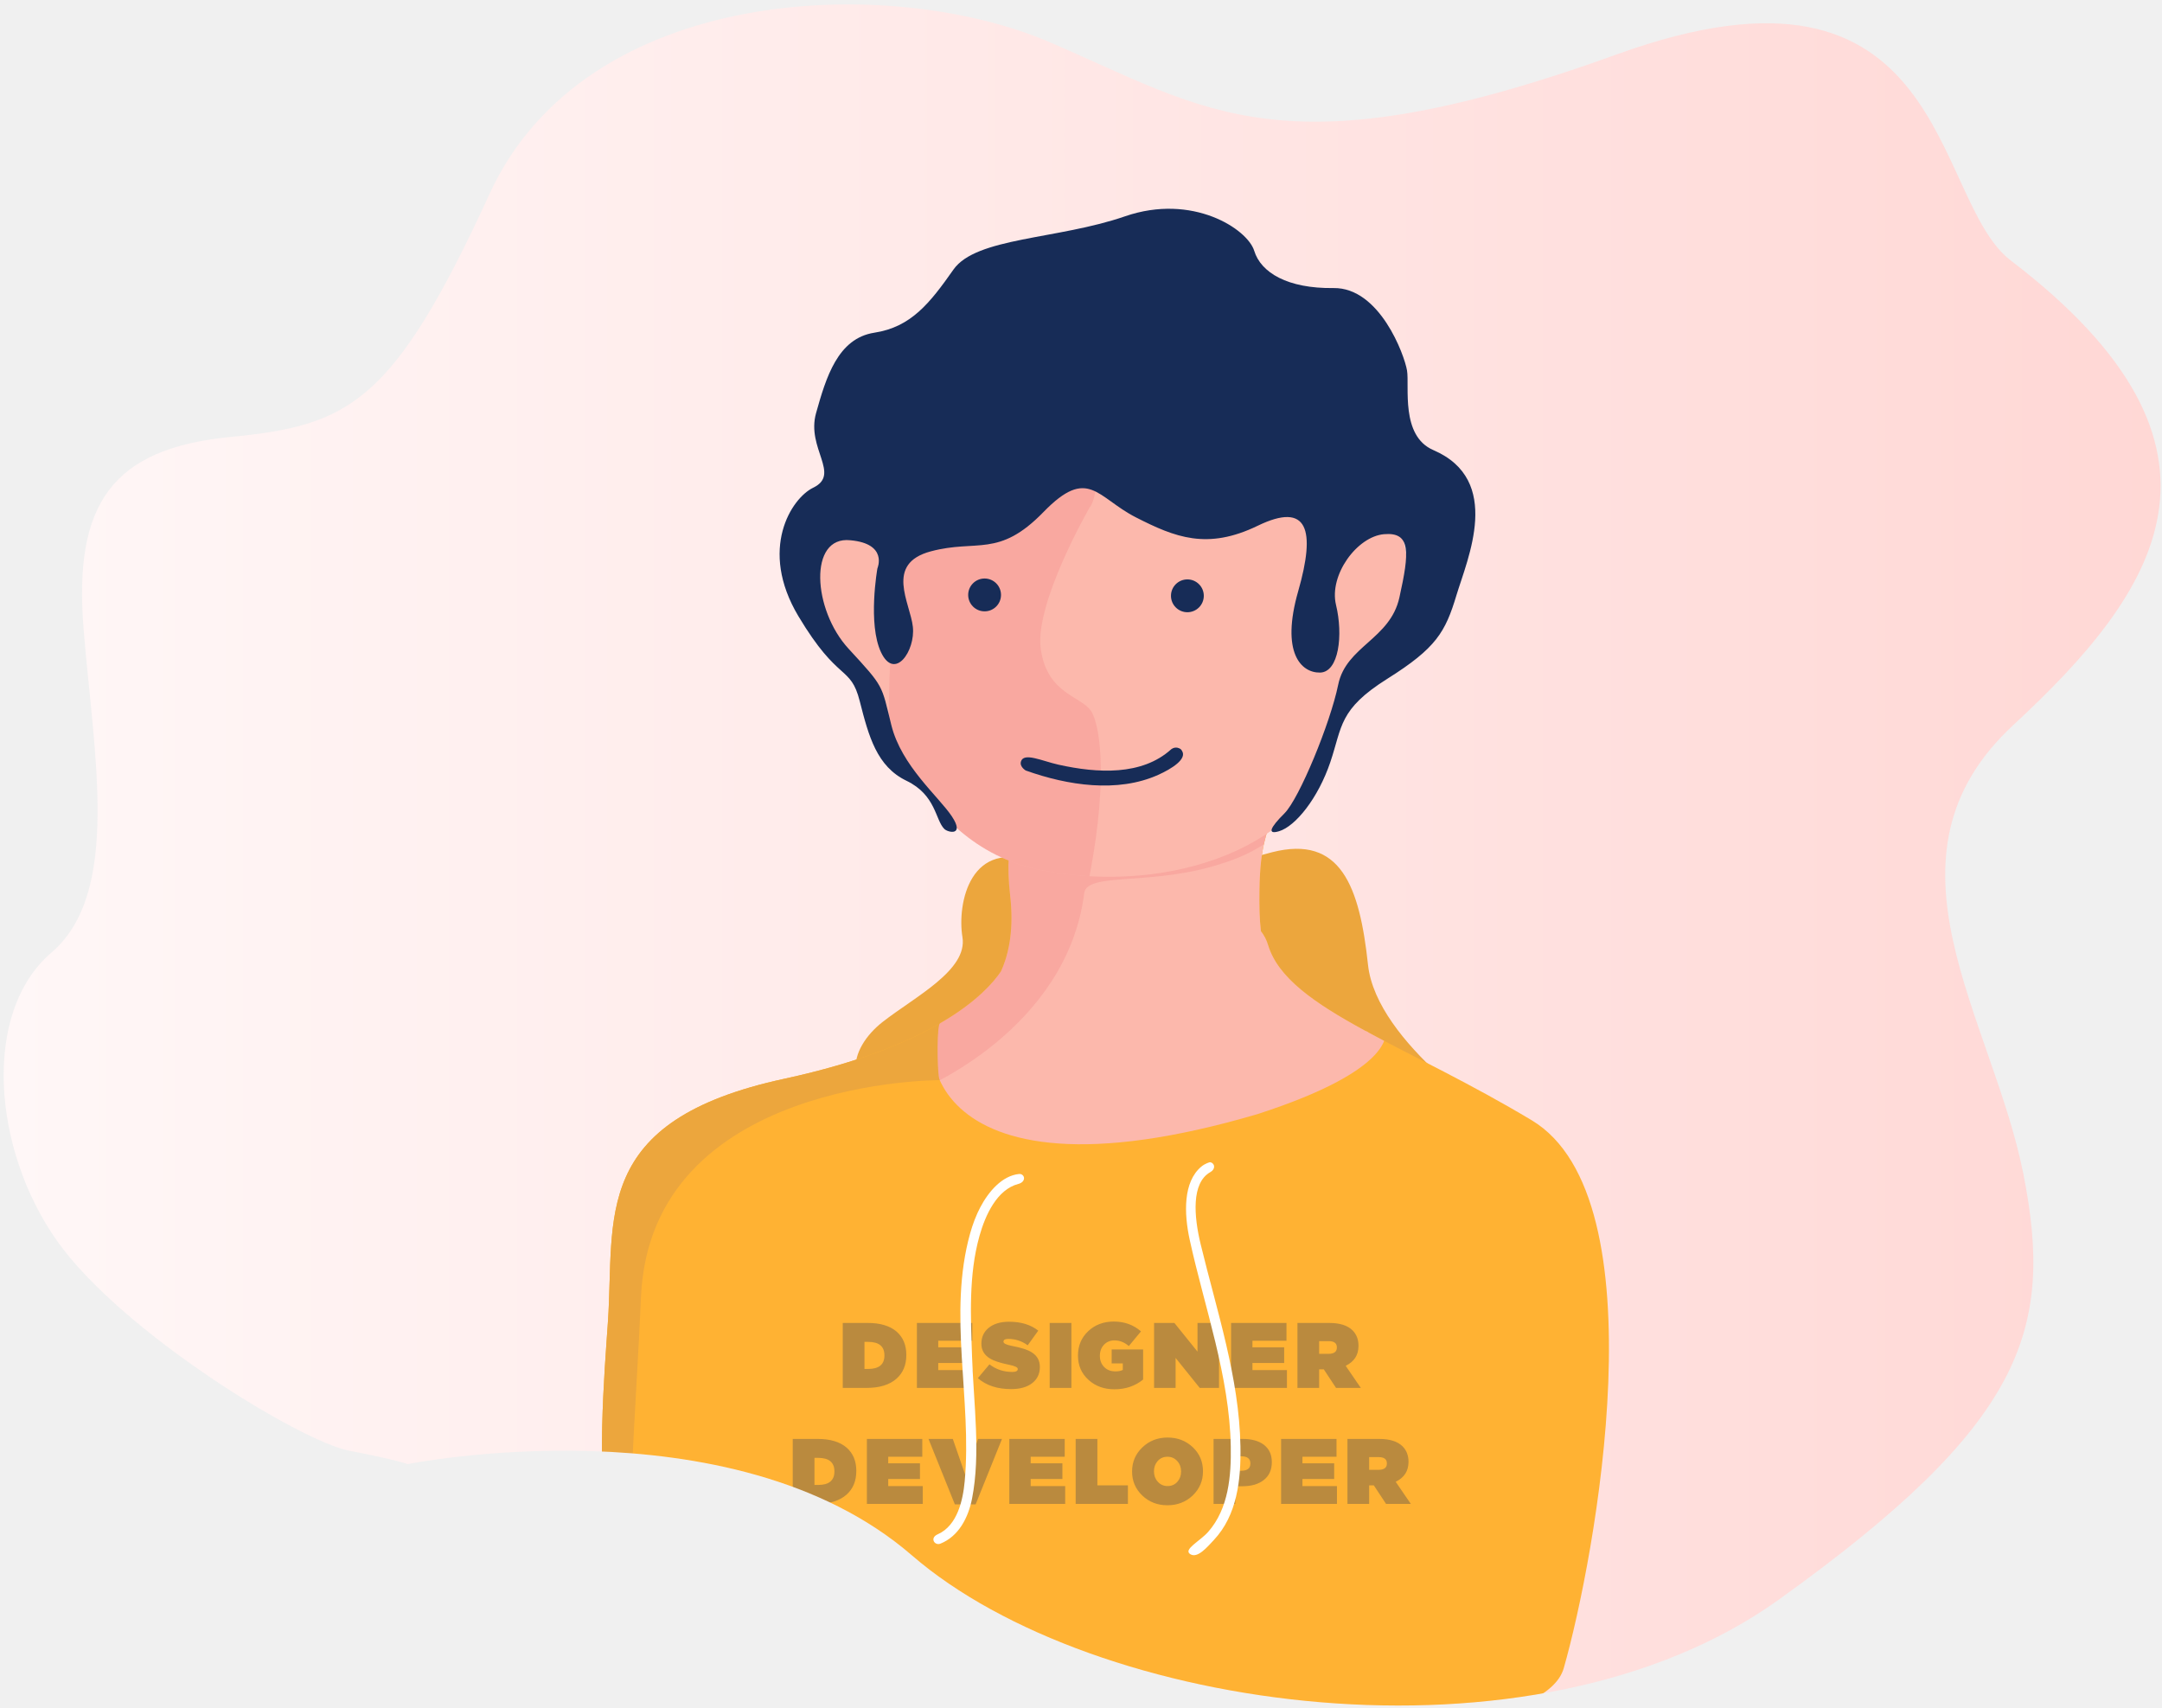
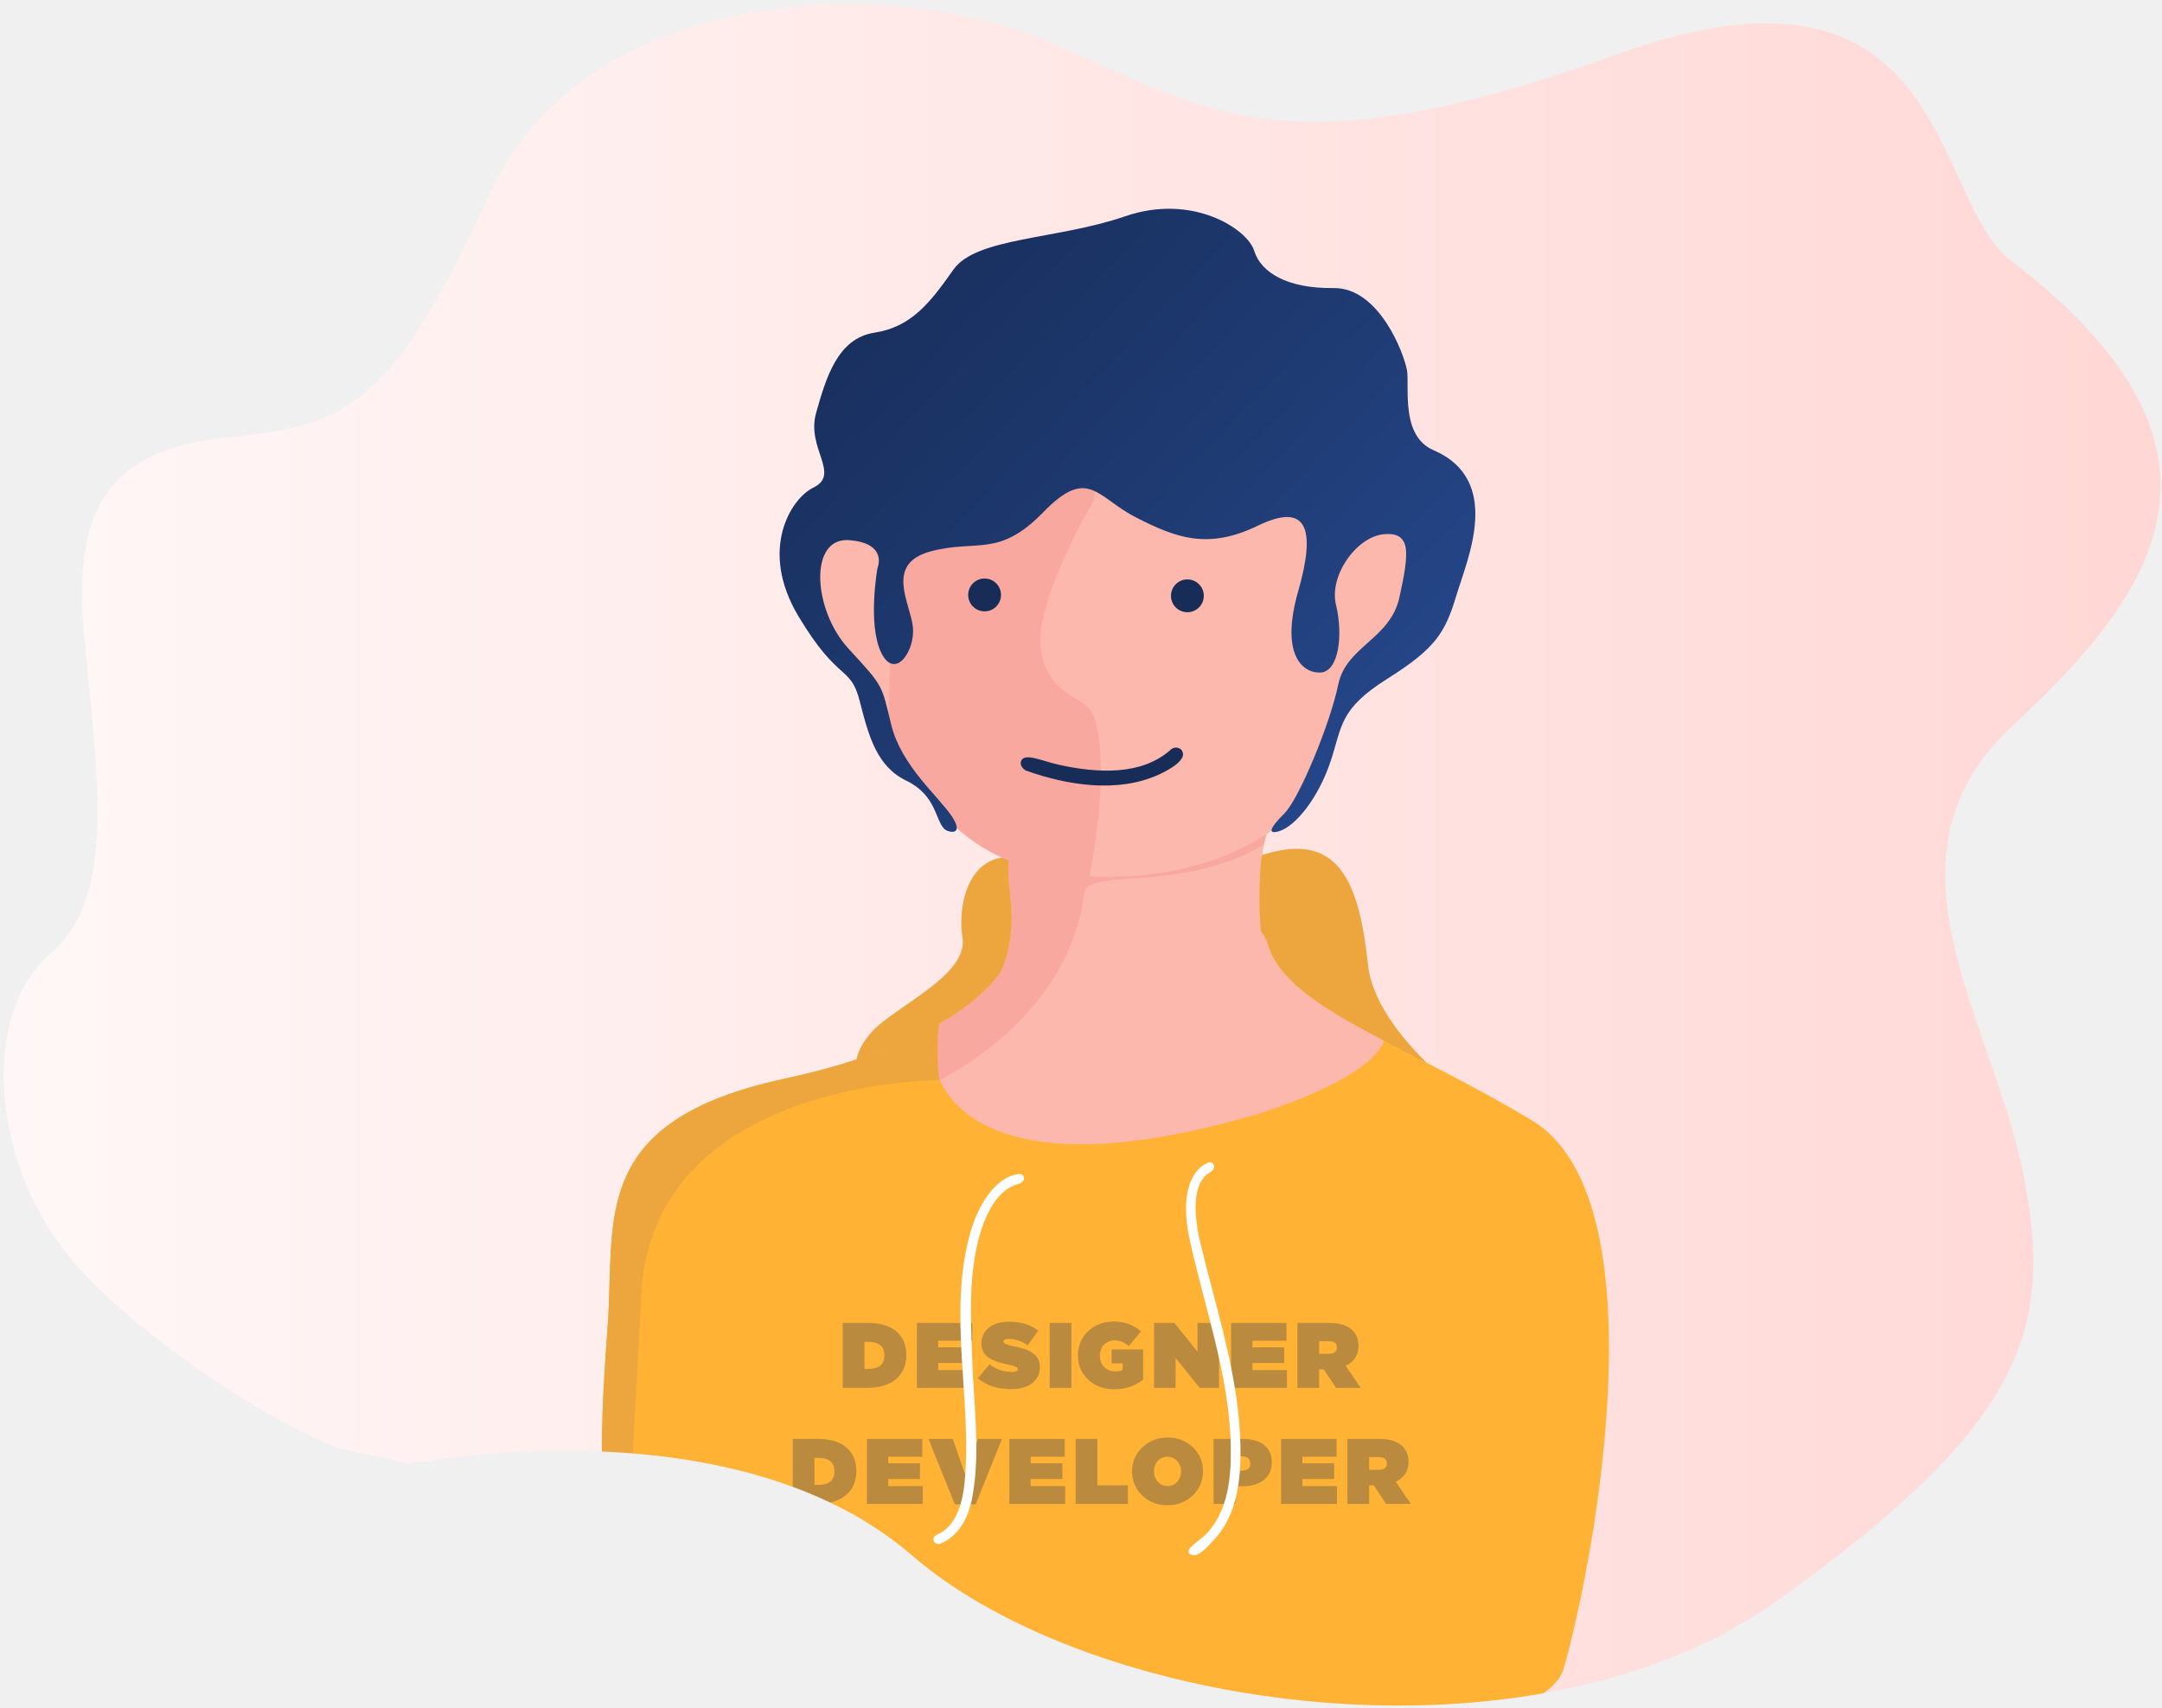
<svg xmlns="http://www.w3.org/2000/svg" width="466" height="368" viewBox="0 0 466 368" fill="none">
  <g id="designer-boy--profile">
    <path id="Container" fill-rule="evenodd" clip-rule="evenodd" d="M87.856 315.574C87.856 315.574 157.601 301.541 196.561 335.246C235.523 368.951 330.379 382.772 383.323 344.84C436.268 306.907 442.788 286.688 436.116 253.016C429.445 219.343 403.076 184.877 433.969 156.26C464.862 127.644 486.565 96.718 433.396 56.142C416.117 42.955 420.512 -14.304 348.516 11.709C276.52 37.721 260.355 23.69 226.139 9.044C191.923 -5.603 126.286 -3.47 105.529 41.77C84.772 87.01 75.268 91.687 49.716 94.181C24.165 96.674 15.84 108.557 18.013 135.533C20.185 162.509 26.192 192.402 11.1 205.305C-3.991 218.208 -1.597 247.832 12.32 267.49C26.237 287.147 64.692 310.642 75.328 312.697C85.965 314.752 87.856 315.574 87.856 315.574H87.856Z" fill="url(#profile_illustration__container)" />
    <mask id="mask0_150502_53504" style="mask-type:luminance" maskUnits="userSpaceOnUse" x="0" y="0" width="466" height="368">
      <path id="Container (Mask)" fill-rule="evenodd" clip-rule="evenodd" d="M87.856 315.574C87.856 315.574 157.601 301.541 196.561 335.246C235.523 368.951 330.379 382.772 383.323 344.84C436.268 306.907 442.788 286.688 436.116 253.016C429.445 219.343 403.076 184.877 433.969 156.26C464.862 127.644 486.565 96.718 433.396 56.142C416.117 42.955 420.512 -14.304 348.516 11.709C276.52 37.721 260.355 23.69 226.139 9.044C191.923 -5.603 126.286 -3.47 105.529 41.77C84.772 87.01 75.268 91.687 49.716 94.181C24.165 96.674 15.84 108.557 18.013 135.533C20.185 162.509 26.192 192.402 11.1 205.305C-3.991 218.208 -1.597 247.832 12.32 267.49C26.237 287.147 64.692 310.642 75.328 312.697C85.965 314.752 87.856 315.574 87.856 315.574Z" fill="white" />
    </mask>
    <g mask="url(#mask0_150502_53504)">
      <path id="Hood" fill-rule="evenodd" clip-rule="evenodd" d="M323.633 242.11C323.633 242.11 296.684 224.935 294.864 207.963C293.045 190.991 288.977 179.92 274.2 183.685C259.424 187.451 263.138 190.027 255.922 184.305C248.706 178.584 238.335 191.96 223.691 186.087C209.047 180.215 206.266 194.841 207.445 201.973C208.624 209.105 197.259 214.787 190.251 220.261C183.244 225.734 179.247 236.404 198.027 240.42C216.806 244.436 300.848 266.828 311.528 255.879C322.207 244.93 323.633 242.11 323.633 242.11V242.11Z" fill="#ECA63D" />
      <path id="Body" fill-rule="evenodd" clip-rule="evenodd" d="M215.741 209.384C217.647 205.215 218.504 199.816 217.735 193.086C216.166 179.346 220.003 177.13 220.003 177.13C220.003 177.13 227.635 167.167 240.62 164.589C253.604 162.011 274.532 172.06 273.868 176.111C273.203 180.162 271.626 181.667 271.468 191.753C271.416 195.106 271.467 198.069 271.783 200.698C272.463 201.574 272.986 202.565 273.323 203.684C275.452 210.75 283.192 216.146 294.097 222.083C294.633 222.34 294.937 222.482 294.937 222.482C294.93 222.492 294.923 222.508 294.918 222.528C304.77 227.842 317.085 233.629 330.135 241.454C358.202 258.283 343.813 335.888 337.051 359.558C330.29 383.228 195.835 374.885 159.711 372.158C123.587 369.431 129.515 307.284 131.034 284.909C132.552 262.534 127.128 241.566 169.05 232.518C201.882 225.431 212.625 214.006 215.74 209.384H215.741Z" fill="#FFB233" />
      <path id="DESIGNERDEVELOPER" opacity="0.3" fill-rule="evenodd" clip-rule="evenodd" d="M240.21 299.444C242.61 299.444 244.67 298.744 246.39 297.344V290.864H239.61V293.864H242.01V295.264C241.63 295.484 241.09 295.584 240.41 295.584C239.43 295.584 238.63 295.284 238.01 294.664C237.39 294.044 237.07 293.224 237.07 292.244V292.204C237.07 291.264 237.37 290.464 237.95 289.844C238.55 289.224 239.31 288.904 240.21 288.904C241.31 288.904 242.35 289.304 243.31 290.124L245.93 286.964C244.31 285.544 242.35 284.844 240.07 284.844C237.85 284.844 236.01 285.544 234.55 286.924C233.09 288.304 232.35 290.044 232.35 292.144V292.184C232.35 294.324 233.11 296.064 234.65 297.444C236.13 298.784 237.99 299.444 240.21 299.444ZM217.95 299.404C219.85 299.404 221.35 298.984 222.45 298.144C223.57 297.284 224.13 296.124 224.13 294.664V294.624C224.13 293.304 223.59 292.284 222.49 291.544C221.59 290.944 220.13 290.464 218.15 290.104C216.91 289.864 216.29 289.564 216.29 289.204V289.164C216.29 288.784 216.63 288.584 217.31 288.584C218.85 288.584 220.25 289.044 221.51 289.964L223.79 286.804C222.17 285.524 220.07 284.884 217.47 284.884C215.61 284.884 214.13 285.344 213.05 286.244C212.03 287.104 211.53 288.224 211.53 289.604V289.644C211.53 290.984 212.13 292.024 213.31 292.764C214.17 293.304 215.53 293.764 217.43 294.144C218.73 294.404 219.37 294.704 219.37 295.064V295.104C219.37 295.504 218.97 295.704 218.17 295.704C216.33 295.704 214.69 295.164 213.27 294.064L210.77 297.044C212.57 298.624 214.97 299.404 217.95 299.404ZM186.85 299.144C189.59 299.144 191.73 298.484 193.23 297.164C194.65 295.904 195.35 294.204 195.35 292.064V292.024C195.35 289.904 194.65 288.244 193.27 287.024C191.81 285.764 189.73 285.144 187.01 285.144H181.65V299.144H186.85ZM187.11 295.064H186.33V289.224H187.11C189.45 289.224 190.63 290.184 190.63 292.124V292.164C190.63 294.104 189.45 295.064 187.11 295.064ZM209.67 295.304V299.144H197.63V285.144H209.57V288.984H202.23V290.404H209.07V293.784H202.23V295.304H209.67ZM230.93 285.144V299.144H226.25V285.144H230.93ZM253.39 292.684V299.144H248.75V285.144H253.13L258.11 291.324V285.144H262.75V299.144H258.59L253.39 292.684ZM277.39 299.144V295.304H269.95V293.784H276.79V290.404H269.95V288.984H277.29V285.144H265.35V299.144H277.39ZM284.33 295.144V299.144H279.65V285.144H286.49C288.79 285.144 290.47 285.684 291.53 286.744C292.39 287.604 292.81 288.704 292.81 290.064V290.104C292.81 292.064 291.89 293.484 290.05 294.384L293.31 299.144H287.97L285.33 295.144H284.33ZM286.35 291.804H284.33V289.064H286.37C287.55 289.064 288.15 289.504 288.15 290.404V290.444C288.15 291.344 287.55 291.804 286.35 291.804ZM182.45 322.164C180.95 323.484 178.81 324.144 176.07 324.144H170.87V310.144H176.23C178.95 310.144 181.03 310.764 182.49 312.024C183.87 313.244 184.57 314.904 184.57 317.024V317.064C184.57 319.204 183.87 320.904 182.45 322.164ZM176.33 320.064H175.55V314.224H176.33C178.67 314.224 179.85 315.184 179.85 317.124V317.164C179.85 319.104 178.67 320.064 176.33 320.064ZM198.89 320.304V324.144H186.85V310.144H198.79V313.984H191.45V315.404H198.29V318.784H191.45V320.304H198.89ZM210.29 324.244L215.97 310.144H210.81L208.09 318.004L205.37 310.144H200.13L205.81 324.244H210.29ZM229.59 320.304V324.144H217.55V310.144H229.49V313.984H222.15V315.404H228.99V318.784H222.15V320.304H229.59ZM243.11 324.144V320.144H236.53V310.144H231.85V324.144H243.11ZM257.09 322.324C255.59 323.744 253.77 324.444 251.63 324.444C249.49 324.444 247.67 323.744 246.21 322.344C244.75 320.944 244.01 319.224 244.01 317.184V317.144C244.01 315.104 244.75 313.384 246.23 311.964C247.71 310.544 249.53 309.844 251.67 309.844C253.81 309.844 255.63 310.544 257.11 311.944C258.57 313.344 259.29 315.064 259.29 317.104V317.144C259.29 319.184 258.55 320.904 257.09 322.324ZM251.67 320.304C250.81 320.304 250.09 319.984 249.53 319.344C248.99 318.744 248.73 318.004 248.73 317.144V317.104C248.73 316.244 248.99 315.524 249.51 314.924C250.05 314.304 250.77 313.984 251.63 313.984C252.49 313.984 253.21 314.304 253.77 314.944C254.31 315.544 254.57 316.284 254.57 317.144V317.184C254.57 318.044 254.31 318.764 253.79 319.364C253.25 319.984 252.53 320.304 251.67 320.304ZM266.25 320.344V324.144H261.57V310.144H267.87C269.79 310.144 271.29 310.564 272.39 311.384C273.55 312.264 274.13 313.504 274.13 315.124V315.164C274.13 316.824 273.55 318.104 272.37 319.024C271.23 319.904 269.71 320.344 267.77 320.344H266.25ZM267.51 317.004H266.25V313.884H267.53C268.85 313.884 269.51 314.404 269.51 315.424V315.464C269.51 316.484 268.85 317.004 267.51 317.004ZM288.17 320.304V324.144H276.13V310.144H288.07V313.984H280.73V315.404H287.57V318.784H280.73V320.304H288.17ZM295.11 324.144V320.144H296.11L298.75 324.144H304.09L300.83 319.384C302.67 318.484 303.59 317.064 303.59 315.104V315.064C303.59 313.704 303.17 312.604 302.31 311.744C301.25 310.684 299.57 310.144 297.27 310.144H290.43V324.144H295.11ZM295.11 316.804H297.13C298.33 316.804 298.93 316.344 298.93 315.444V315.404C298.93 314.504 298.33 314.064 297.15 314.064H295.11V316.804Z" fill="#172C57" />
      <g id="Clipped">
        <mask id="mask1_150502_53504" style="mask-type:luminance" maskUnits="userSpaceOnUse" x="129" y="164" width="218" height="212">
          <path id="Body Background" fill-rule="evenodd" clip-rule="evenodd" d="M215.741 209.384C217.647 205.215 218.504 199.816 217.735 193.086C216.166 179.346 220.003 177.13 220.003 177.13C220.003 177.13 227.635 167.167 240.62 164.589C253.604 162.011 274.532 172.06 273.868 176.111C273.203 180.162 271.626 181.667 271.468 191.753C271.416 195.106 271.467 198.069 271.783 200.698C272.463 201.574 272.986 202.565 273.323 203.684C275.452 210.75 283.192 216.146 294.097 222.083C294.633 222.34 294.937 222.482 294.937 222.482C294.93 222.492 294.923 222.508 294.918 222.528C304.77 227.842 317.085 233.629 330.135 241.454C358.202 258.283 343.813 335.888 337.051 359.558C330.29 383.228 195.835 374.885 159.711 372.158C123.587 369.431 129.515 307.284 131.034 284.909C132.552 262.534 127.128 241.566 169.05 232.518C201.882 225.431 212.625 214.006 215.74 209.384H215.741Z" fill="white" />
        </mask>
        <g mask="url(#mask1_150502_53504)">
          <g id="Neck">
            <path id="Neck_2" fill-rule="evenodd" clip-rule="evenodd" d="M218.244 177.024C218.244 177.024 214.121 179.244 215.808 193.005C217.494 206.765 211.898 214.971 204.294 218.477C196.69 221.984 196.702 262.019 271.101 240.117C300.599 230.562 298.445 222.855 298.772 222.444C298.772 222.444 287.355 217.505 280.786 212.919C274.216 208.334 273.382 201.771 273.552 191.67C273.721 181.569 275.415 180.061 276.13 176.004C276.844 171.946 254.354 161.883 240.4 164.465C226.447 167.046 218.244 177.024 218.244 177.024V177.024Z" fill="#FCB8AC" />
            <mask id="mask2_150502_53504" style="mask-type:luminance" maskUnits="userSpaceOnUse" x="201" y="164" width="98" height="83">
              <path id="Neck Shadow (Mask)" fill-rule="evenodd" clip-rule="evenodd" d="M218.244 177.024C218.244 177.024 214.121 179.244 215.808 193.005C217.494 206.765 211.898 214.971 204.294 218.477C196.69 221.984 196.702 262.019 271.101 240.117C300.599 230.562 298.445 222.855 298.772 222.444C298.772 222.444 287.355 217.505 280.786 212.919C274.216 208.334 273.382 201.771 273.552 191.67C273.721 181.569 275.415 180.061 276.13 176.004C276.844 171.946 254.354 161.883 240.4 164.465C226.447 167.046 218.244 177.024 218.244 177.024V177.024Z" fill="white" />
            </mask>
            <g mask="url(#mask2_150502_53504)">
              <path id="Neck (Shadow)" fill-rule="evenodd" clip-rule="evenodd" d="M198.623 234.734C198.623 234.734 230.031 221.977 233.714 192.391C234.462 188.177 247.225 190.691 261.019 186.84C271.055 184.038 272.219 181.413 275.939 180.284C283.435 178.01 275.055 175.683 266.475 177.564C257.895 179.446 251.608 188.778 233.324 186.878C215.04 184.978 214.726 182.554 213.882 186.449C213.039 190.344 215.893 205.238 212.45 207.901C209.007 210.564 196.829 216.954 196.814 224.046C196.799 231.139 198.623 234.734 198.623 234.734V234.734Z" fill="#F48A8B" fill-opacity="0.34" />
            </g>
          </g>
          <path id="Body (Shadow)" fill-rule="evenodd" clip-rule="evenodd" d="M202.598 232.814C202.598 232.814 140.241 232.506 138.162 279.524C136.083 326.542 132.108 341.655 147.282 362.58C180.029 407.74 80.287 377.986 94.625 324.897C109.474 269.921 134.891 229.113 162.49 225.13C190.089 221.145 195.963 209.468 200.022 214.288C204.08 219.108 203.035 218.738 202.439 220.869C201.842 223.001 202.072 232.845 202.598 232.814Z" fill="#ECA63D" />
          <path id="Hoodie string 2" fill-rule="evenodd" clip-rule="evenodd" d="M220.008 253.057C221.061 253.397 220.992 254.808 219.48 255.187C214.916 256.387 212.399 261.821 211.116 266.397C208.763 274.787 209.217 283.685 209.523 292.542C209.877 302.784 211.398 313.337 209.524 322.966C208.721 327.089 206.657 331.12 202.708 332.71C201.448 333.217 200.309 331.47 202.147 330.685C206.386 328.807 207.57 323.234 207.932 319.279C209.548 301.666 204.236 283.211 209.109 265.834C209.385 264.851 209.701 263.879 210.069 262.926C210.262 262.424 210.47 261.927 210.693 261.438C210.879 261.03 211.076 260.627 211.285 260.23C213.083 256.815 215.989 253.411 219.666 253.036C219.666 253.036 219.824 253.03 220.008 253.057V253.057Z" fill="white" />
          <path id="Hoodie string 1" fill-rule="evenodd" clip-rule="evenodd" d="M260.938 250.525C261.906 250.791 262.011 252.027 260.861 252.645C256.747 254.973 257.337 262.173 258.783 268.145C262.276 282.58 267.113 296.921 267.366 311.749C267.489 318.984 266.66 326.575 261.641 331.924C260.196 333.465 258.124 335.953 256.557 334.985C254.943 333.987 258.646 332.186 260.422 330.167C264.848 325.131 265.388 318.01 265.282 311.784C265.023 296.613 259.604 281.733 256.436 267.249C255.188 261.543 254.99 254.696 258.967 251.428C259.817 250.729 260.757 250.508 260.757 250.508C260.817 250.513 260.877 250.519 260.938 250.525V250.525Z" fill="white" />
        </g>
      </g>
      <g id="Head">
        <path id="Face" fill-rule="evenodd" clip-rule="evenodd" d="M189.32 148.386C189.32 148.386 195.914 181.898 224.333 187.537C252.752 193.175 282.408 181.942 286.547 160.797C287.08 157.753 287.846 145.453 291.516 143.198C295.186 140.942 304.058 138.107 303.543 124.817C303.027 111.527 299.196 109.448 295.615 113.237C292.033 117.025 291.173 119.881 289.81 119.603C288.448 119.324 294.826 97.44 287.959 90.932C281.091 84.425 241.407 56.628 208.5 83.362C202.147 89.428 189.341 103.395 189.493 117.643C187.427 115.656 177.602 109.575 176.912 120.263C176.223 130.951 175.624 142.89 189.32 148.386V148.386Z" fill="#FCB8AC" />
        <g id="Clipped_2">
          <mask id="mask3_150502_53504" style="mask-type:luminance" maskUnits="userSpaceOnUse" x="176" y="71" width="128" height="118">
            <path id="Path" fill-rule="evenodd" clip-rule="evenodd" d="M189.32 148.386C189.32 148.386 195.914 181.898 224.333 187.537C252.752 193.175 282.408 181.942 286.547 160.797C287.08 157.753 287.846 145.453 291.516 143.198C295.186 140.942 304.058 138.107 303.543 124.817C303.027 111.527 299.196 109.448 295.615 113.237C292.033 117.025 291.173 119.881 289.81 119.603C288.448 119.324 294.826 97.44 287.959 90.932C281.091 84.425 241.407 56.628 208.5 83.362C202.147 89.428 189.341 103.395 189.493 117.643C187.427 115.656 177.602 109.575 176.912 120.263C176.223 130.951 175.624 142.89 189.32 148.386V148.386Z" fill="white" />
          </mask>
          <g mask="url(#mask3_150502_53504)">
            <path id="Shadow" fill-rule="evenodd" clip-rule="evenodd" d="M234.868 109.376C234.868 109.376 222.973 129.959 224.324 139.822C225.674 149.685 233.129 149.971 235.234 153.353C237.339 156.736 238.967 169.904 234.052 192.676C232.197 201.271 216.403 199.537 205.034 181.802C193.665 164.067 190.401 171.04 191.968 140.663C193.492 111.119 189.68 96.107 208.148 93.962C226.615 91.817 236.109 97.359 236.247 102.572C236.385 107.785 234.868 109.376 234.868 109.376V109.376Z" fill="#F48A8B" fill-opacity="0.34" />
          </g>
        </g>
        <g id="Eyes">
          <circle id="Oval" cx="255.93" cy="128.421" r="3.538" fill="#172C57" />
          <circle id="Oval_2" cx="212.221" cy="128.229" r="3.538" fill="#172C57" />
        </g>
        <path id="Lips" fill-rule="evenodd" clip-rule="evenodd" d="M253.808 161.166C254.555 161.373 254.613 161.589 254.784 161.862C255.876 163.61 252.54 165.713 249.64 167.014C240.894 170.938 230.159 169.316 221.089 166.073C221.089 166.073 219.744 165.297 220.049 164.169C220.615 162.075 224.61 164.03 228.117 164.812C236.579 166.698 246.111 167.2 252.407 161.529C252.407 161.529 252.962 161.01 253.808 161.166Z" fill="#172C57" />
-         <path id="Hair" class="designer-boy--hair" fill-rule="evenodd" clip-rule="evenodd" d="M189.117 122.505C189.117 122.505 186.982 134.491 189.917 140.633C192.852 146.775 197.317 140.306 196.76 135.115C196.203 129.923 190.631 121.512 200.622 118.839C210.614 116.166 215.233 120.319 224.901 110.373C234.569 100.427 236.39 107.202 244.836 111.512C253.282 115.822 260.207 118.589 271.08 113.323C281.953 108.056 283.608 114.194 279.816 127.422C276.024 140.65 280.414 145.022 284.505 144.966C288.597 144.91 289.53 136.843 287.969 130.398C286.407 123.953 292.491 115.63 298.333 115.136C304.176 114.642 303.778 119.075 301.63 128.775C299.629 137.81 290.138 139.256 288.437 147.578C286.735 155.899 280.026 172.16 276.858 175.305C273.691 178.45 273.112 179.934 275.689 179.162C279.263 178.092 284.126 172.002 286.736 164.279C289.347 156.556 288.526 152.901 299.05 146.288C309.574 139.674 311.53 136.238 313.917 128.319C316.305 120.4 323.964 103.477 308.941 97.01C301.815 93.942 303.832 83.232 303.271 79.855C302.711 76.477 297.366 61.952 287.441 62.087C277.515 62.221 271.77 58.75 270.335 54.061C268.899 49.371 257.041 41.601 242.484 46.626C227.928 51.65 210.408 51.127 205.504 58.108C200.416 65.353 196.367 70.496 188.461 71.709C180.556 72.923 178.043 81.385 175.897 89.032C173.751 96.68 181.306 102.203 175.269 105.124C170.6 107.384 163.442 118.376 172.103 132.838C180.764 147.3 183.303 143.236 185.318 151.152C187.252 158.748 188.993 165.205 195.377 168.282C201.762 171.359 201.568 176.717 203.542 178.673C204.335 179.458 208.005 180.24 205.164 175.957C202.323 171.675 194.303 165.112 192.12 156.287C189.937 147.461 190.623 148.208 182.891 139.814C175.158 131.42 174.228 115.479 183.284 116.446C191.458 117.184 189.117 122.505 189.117 122.505V122.505Z" fill="#172C57" />
+         <path id="Hair" class="designer-boy--hair" fill-rule="evenodd" clip-rule="evenodd" d="M189.117 122.505C189.117 122.505 186.982 134.491 189.917 140.633C192.852 146.775 197.317 140.306 196.76 135.115C196.203 129.923 190.631 121.512 200.622 118.839C210.614 116.166 215.233 120.319 224.901 110.373C234.569 100.427 236.39 107.202 244.836 111.512C253.282 115.822 260.207 118.589 271.08 113.323C281.953 108.056 283.608 114.194 279.816 127.422C276.024 140.65 280.414 145.022 284.505 144.966C288.597 144.91 289.53 136.843 287.969 130.398C286.407 123.953 292.491 115.63 298.333 115.136C304.176 114.642 303.778 119.075 301.63 128.775C299.629 137.81 290.138 139.256 288.437 147.578C286.735 155.899 280.026 172.16 276.858 175.305C273.691 178.45 273.112 179.934 275.689 179.162C279.263 178.092 284.126 172.002 286.736 164.279C289.347 156.556 288.526 152.901 299.05 146.288C309.574 139.674 311.53 136.238 313.917 128.319C316.305 120.4 323.964 103.477 308.941 97.01C301.815 93.942 303.832 83.232 303.271 79.855C302.711 76.477 297.366 61.952 287.441 62.087C277.515 62.221 271.77 58.75 270.335 54.061C268.899 49.371 257.041 41.601 242.484 46.626C227.928 51.65 210.408 51.127 205.504 58.108C200.416 65.353 196.367 70.496 188.461 71.709C180.556 72.923 178.043 81.385 175.897 89.032C173.751 96.68 181.306 102.203 175.269 105.124C170.6 107.384 163.442 118.376 172.103 132.838C180.764 147.3 183.303 143.236 185.318 151.152C187.252 158.748 188.993 165.205 195.377 168.282C201.762 171.359 201.568 176.717 203.542 178.673C204.335 179.458 208.005 180.24 205.164 175.957C202.323 171.675 194.303 165.112 192.12 156.287C189.937 147.461 190.623 148.208 182.891 139.814C175.158 131.42 174.228 115.479 183.284 116.446C191.458 117.184 189.117 122.505 189.117 122.505V122.505Z" fill="url(#paint1_linear_150510_57227)" />
      </g>
    </g>
  </g>
  <defs>
    <linearGradient id="profile_illustration__container" x1="0.791" y1="486.663" x2="767.603" y2="486.663" gradientUnits="userSpaceOnUse">
      <stop stop-color="#FFF7F7" />
      <stop offset="1" stop-color="#FFC3BF" />
    </linearGradient>
+     <linearGradient id="paint1_linear_150510_57227" x1="167.924" y1="45.074" x2="312.429" y2="181.786" gradientUnits="userSpaceOnUse">
+       <stop stop-color="#172C57" />
+       <stop offset="0.5" stop-color="#1E3A71" />
+       <stop offset="1" stop-color="#274A91" />
+     </linearGradient>
  </defs>
</svg>
